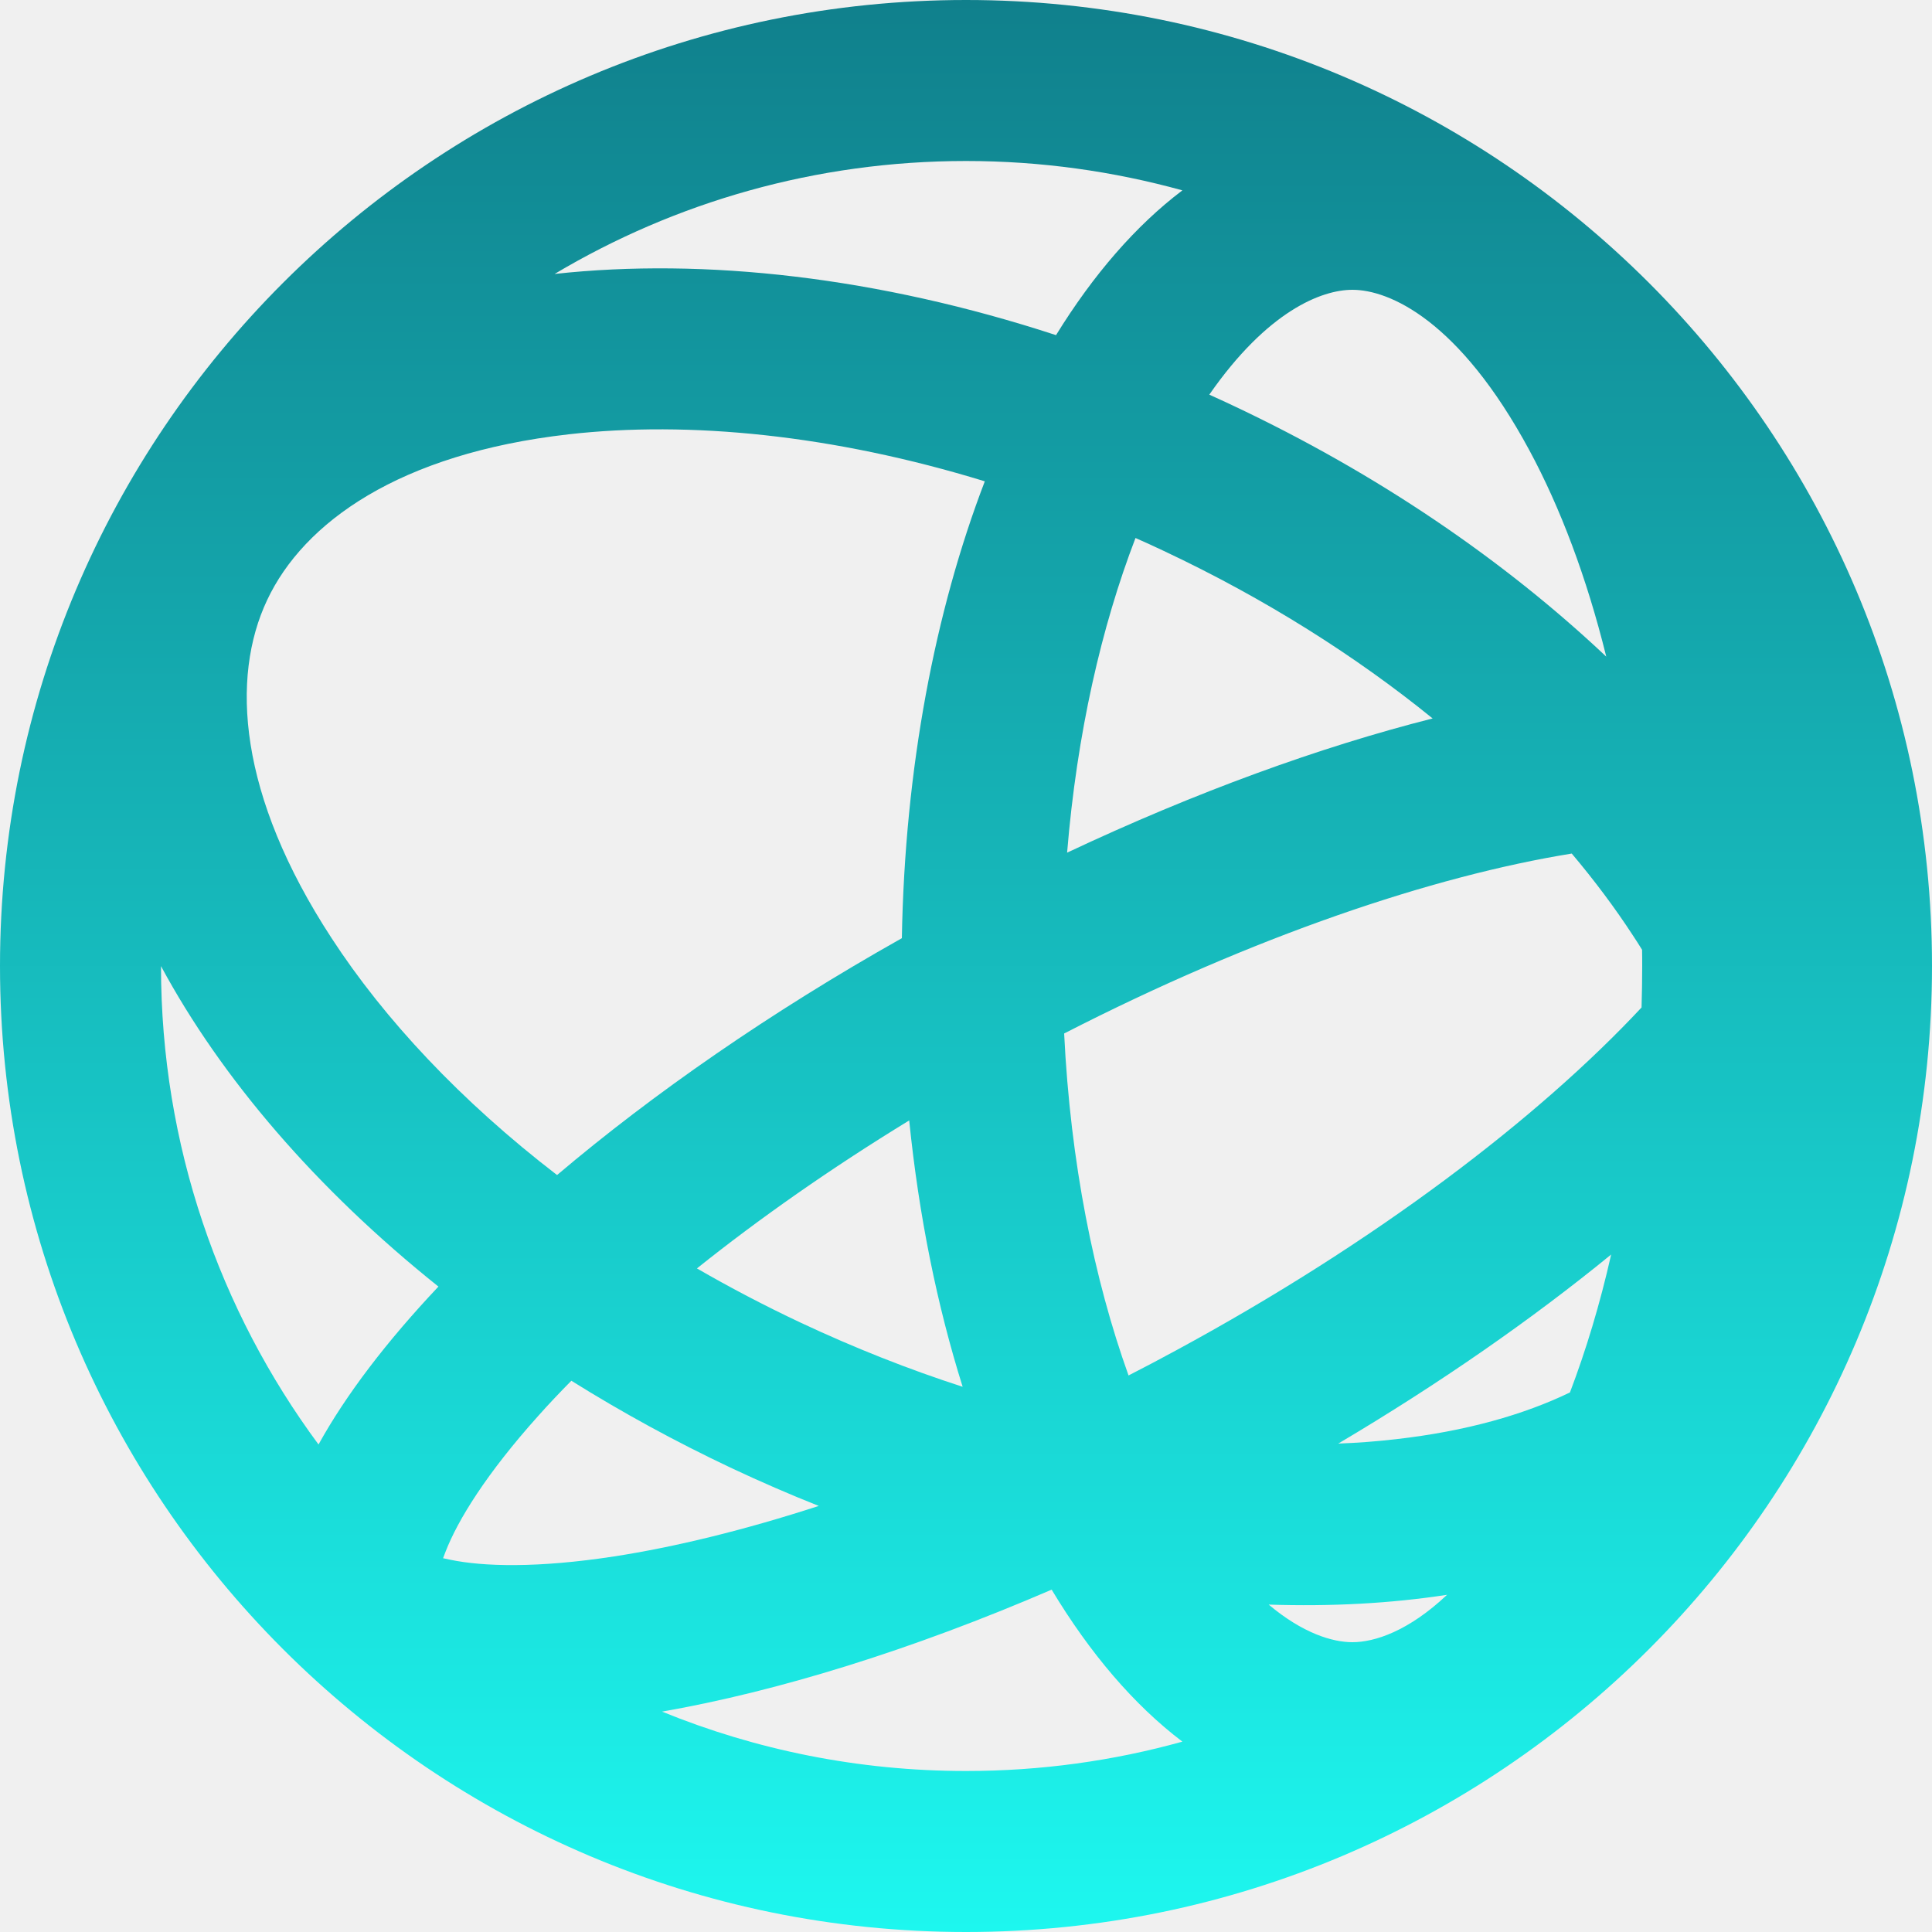
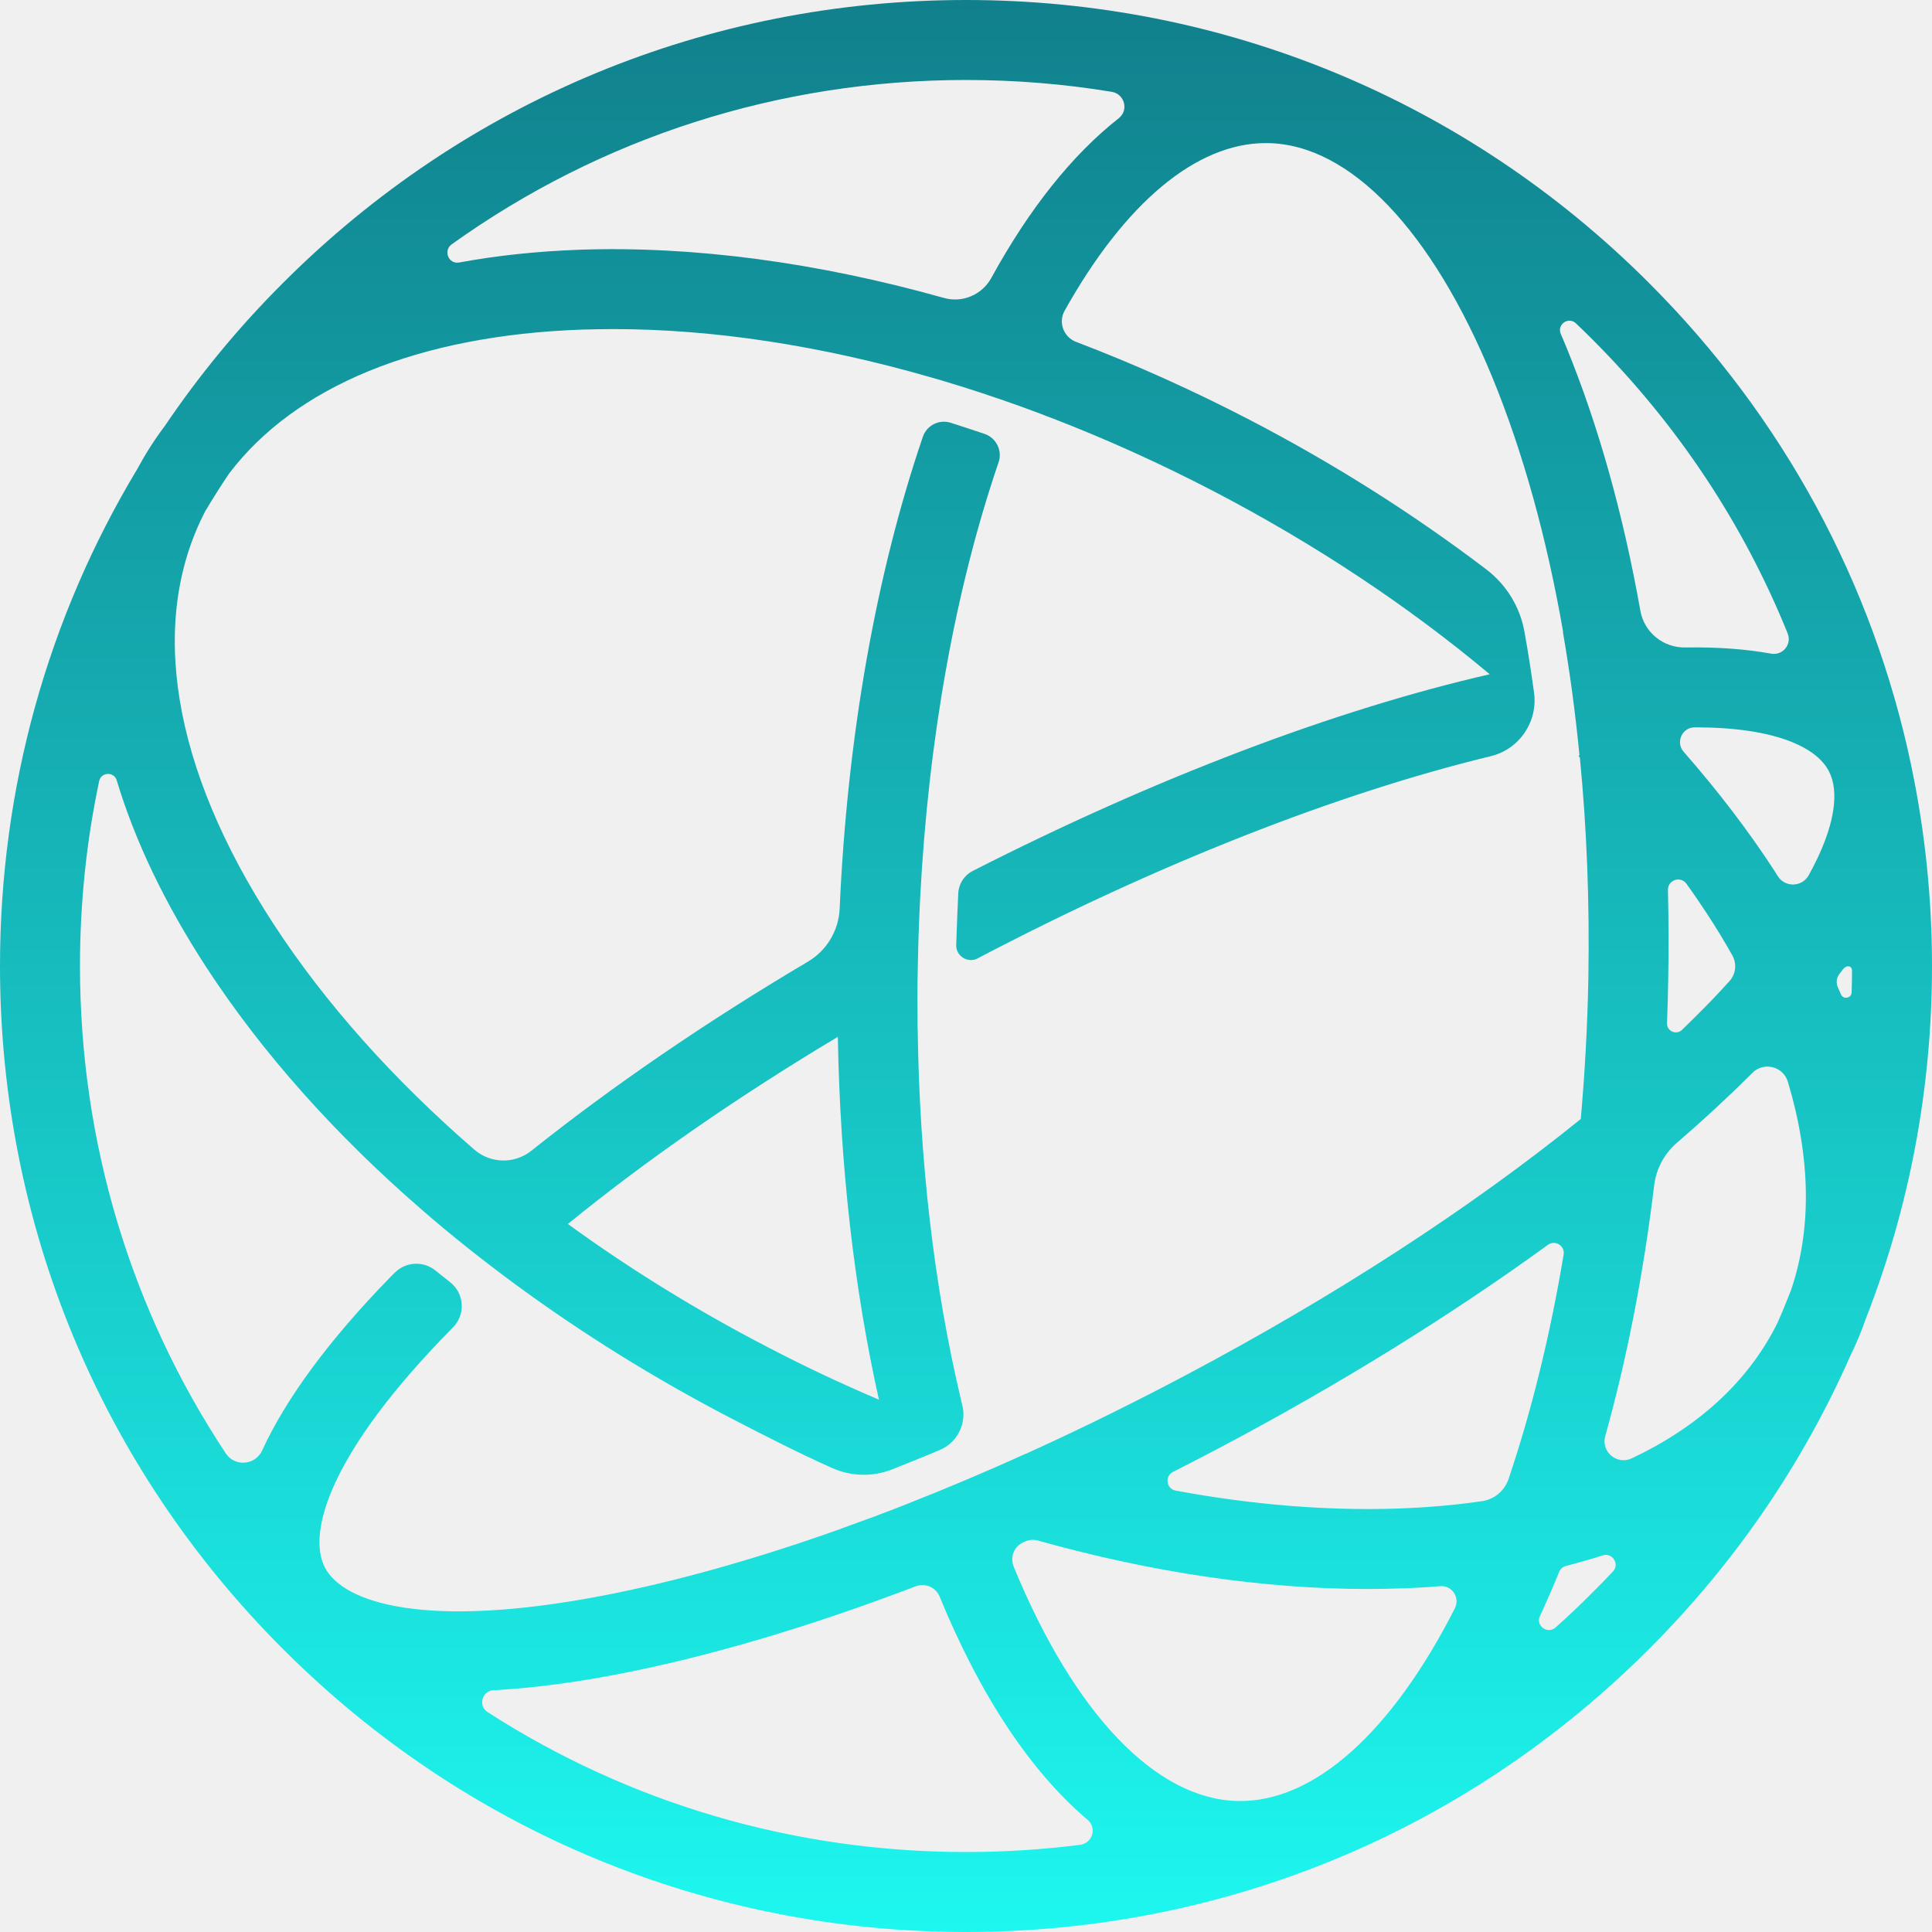
<svg xmlns="http://www.w3.org/2000/svg" width="15" height="15" viewBox="0 0 15 15" fill="none">
  <g clip-path="url(#clip0_10823_38559)">
-     <path fill-rule="evenodd" clip-rule="evenodd" d="M15 7.5C15 11.642 11.642 15 7.5 15C3.358 15 0 11.642 0 7.5C0 3.358 3.358 0 7.5 0C11.642 0 15 3.358 15 7.5ZM9.18 13.522C8.645 13.671 8.082 13.75 7.5 13.75C6.665 13.75 5.868 13.586 5.14 13.289C6.037 13.132 7.075 12.812 8.165 12.342C8.462 12.836 8.805 13.238 9.18 13.522ZM1.25 7.501C1.25 8.892 1.705 10.177 2.473 11.215C2.686 10.829 3.002 10.415 3.404 9.989C2.457 9.232 1.72 8.373 1.25 7.501ZM4.306 2.127C5.241 1.57 6.333 1.25 7.5 1.25C8.082 1.25 8.645 1.33 9.18 1.478C8.819 1.751 8.488 2.133 8.199 2.602C6.823 2.152 5.474 1.999 4.306 2.127ZM8.816 4.177C8.552 4.864 8.361 5.695 8.285 6.62C9.283 6.15 10.25 5.799 11.123 5.578C10.529 5.096 9.829 4.651 9.037 4.278C8.963 4.243 8.889 4.209 8.816 4.177ZM9.389 3.064C9.449 3.091 9.509 3.119 9.569 3.147C10.699 3.679 11.681 4.353 12.471 5.098C12.319 4.483 12.114 3.941 11.874 3.496C11.329 2.485 10.786 2.25 10.5 2.25C10.26 2.25 9.84 2.415 9.389 3.064ZM12.749 7.374C12.75 7.416 12.75 7.458 12.75 7.5C12.75 7.608 12.748 7.716 12.745 7.822C11.947 8.677 10.689 9.641 9.128 10.486C9.006 10.552 8.884 10.617 8.762 10.679C8.494 9.932 8.311 9.027 8.262 8.024C9.734 7.269 11.126 6.801 12.203 6.627C12.381 6.838 12.54 7.051 12.678 7.263C12.703 7.3 12.726 7.337 12.749 7.374ZM12.189 10.811C11.832 10.983 11.384 11.112 10.837 11.174C10.692 11.191 10.543 11.202 10.39 11.208C11.18 10.74 11.895 10.242 12.509 9.74C12.422 10.126 12.313 10.485 12.189 10.811ZM9.85 12.458C10.335 12.474 10.799 12.449 11.235 12.382C10.934 12.666 10.671 12.75 10.5 12.75C10.345 12.75 10.115 12.681 9.85 12.458ZM7.646 3.737C6.468 3.375 5.348 3.266 4.415 3.372C3.097 3.522 2.357 4.057 2.074 4.659C1.79 5.261 1.849 6.172 2.574 7.283C2.984 7.913 3.577 8.548 4.325 9.123C5.071 8.491 5.979 7.86 7.002 7.284C7.025 5.964 7.26 4.744 7.646 3.737ZM4.436 10.72C4.345 10.812 4.258 10.904 4.178 10.994C3.778 11.44 3.555 11.8 3.459 12.048C3.452 12.066 3.446 12.082 3.44 12.098C3.456 12.101 3.473 12.105 3.492 12.109C3.752 12.164 4.176 12.175 4.768 12.084C5.241 12.011 5.778 11.88 6.357 11.692C6.132 11.603 5.907 11.505 5.683 11.4C5.244 11.193 4.828 10.965 4.436 10.72ZM7.474 10.767C7.059 10.633 6.638 10.467 6.216 10.269C5.936 10.137 5.667 9.996 5.411 9.848C5.892 9.463 6.446 9.074 7.059 8.699C7.134 9.44 7.276 10.137 7.474 10.767Z" fill="url(#paint0_linear_10823_38559)" />
+     <path fill-rule="evenodd" clip-rule="evenodd" d="M14.376 7.704C14.375 7.751 14.311 7.763 14.293 7.72C14.285 7.702 14.277 7.683 14.269 7.665C14.254 7.631 14.258 7.591 14.281 7.562C14.285 7.556 14.295 7.543 14.306 7.529C14.336 7.489 14.379 7.495 14.379 7.539C14.379 7.596 14.378 7.646 14.376 7.704ZM14.043 6.795C13.992 6.888 13.86 6.892 13.803 6.803C13.795 6.789 13.786 6.775 13.777 6.761C13.572 6.446 13.335 6.137 13.072 5.837C13.007 5.763 13.06 5.647 13.158 5.647H13.161C13.777 5.647 14.1 5.799 14.198 5.985C14.281 6.14 14.255 6.412 14.043 6.795ZM13.905 10.018C13.872 10.102 13.838 10.186 13.801 10.269C13.796 10.28 13.79 10.292 13.784 10.303C13.558 10.739 13.177 11.083 12.668 11.323C12.554 11.376 12.429 11.272 12.463 11.15C12.632 10.546 12.76 9.89 12.843 9.203C12.858 9.075 12.922 8.957 13.019 8.873C13.229 8.692 13.424 8.511 13.604 8.332L13.605 8.33C13.694 8.241 13.845 8.279 13.881 8.399C14.058 8.989 14.068 9.539 13.905 10.018ZM12.523 12.201C12.471 12.256 12.418 12.311 12.364 12.364C12.271 12.458 12.175 12.549 12.077 12.636C12.015 12.691 11.921 12.622 11.956 12.547C11.966 12.526 11.976 12.504 11.986 12.482C12.027 12.392 12.067 12.298 12.106 12.203C12.115 12.181 12.134 12.164 12.158 12.158C12.255 12.133 12.35 12.106 12.443 12.076C12.518 12.052 12.577 12.143 12.523 12.201ZM11.507 11.655C11.302 11.685 11.086 11.704 10.86 11.712C10.309 11.731 9.726 11.684 9.128 11.573C9.055 11.56 9.041 11.461 9.107 11.428C9.238 11.362 9.368 11.294 9.499 11.225C10.415 10.739 11.269 10.209 12.018 9.665C12.074 9.624 12.151 9.672 12.14 9.74C12.036 10.364 11.892 10.951 11.712 11.484C11.681 11.575 11.602 11.641 11.507 11.655ZM11.296 12.486C10.805 13.452 10.2 13.994 9.613 13.983C8.976 13.972 8.341 13.308 7.87 12.163L7.87 12.161C7.84 12.089 7.874 12.005 7.946 11.974C7.951 11.972 7.956 11.97 7.961 11.967C7.992 11.954 8.027 11.952 8.059 11.961C8.94 12.208 9.807 12.337 10.619 12.337C10.707 12.337 10.795 12.335 10.882 12.332C10.984 12.329 11.084 12.323 11.182 12.315C11.274 12.308 11.337 12.404 11.296 12.486ZM8.387 14.323C8.095 14.36 7.799 14.379 7.5 14.379C6.163 14.379 4.884 14 3.786 13.293C3.71 13.245 3.742 13.127 3.832 13.123C3.851 13.122 3.868 13.121 3.884 13.12C4.163 13.102 4.469 13.062 4.8 12.998C5.505 12.862 6.289 12.629 7.11 12.316C7.184 12.288 7.266 12.324 7.296 12.397L7.296 12.398C7.614 13.173 8.006 13.758 8.445 14.13C8.518 14.192 8.482 14.31 8.387 14.323ZM4.409 9.503C5.015 9.009 5.726 8.516 6.505 8.05C6.522 9.047 6.631 10.003 6.824 10.867C6.535 10.744 6.247 10.609 5.962 10.46C5.408 10.173 4.888 9.851 4.409 9.503ZM2.524 12.173C2.379 11.9 2.566 11.268 3.516 10.307L3.516 10.307C3.616 10.207 3.606 10.042 3.495 9.955C3.457 9.925 3.42 9.895 3.382 9.865C3.287 9.788 3.151 9.795 3.065 9.881C3.046 9.9 3.032 9.914 3.028 9.918C2.553 10.406 2.221 10.857 2.035 11.262C1.982 11.377 1.823 11.39 1.753 11.284C1.016 10.171 0.621 8.866 0.621 7.5C0.621 7.012 0.671 6.531 0.77 6.064C0.785 5.994 0.885 5.989 0.906 6.058C1.048 6.53 1.281 7.017 1.602 7.51C2.034 8.173 2.603 8.811 3.279 9.396C3.509 9.596 3.753 9.789 4.007 9.976C4.521 10.353 5.08 10.702 5.675 11.011C5.939 11.148 6.196 11.279 6.459 11.397C6.606 11.463 6.772 11.468 6.922 11.41C7.046 11.361 7.171 11.311 7.296 11.258C7.433 11.201 7.507 11.052 7.471 10.908C7.466 10.89 7.463 10.876 7.461 10.867C7.254 9.996 7.138 9.014 7.125 7.987L7.124 7.987C7.124 7.975 7.124 7.962 7.124 7.95C7.124 7.894 7.124 7.837 7.123 7.781C7.123 7.763 7.123 7.733 7.123 7.715C7.124 7.708 7.123 7.701 7.123 7.694C7.124 7.629 7.124 7.565 7.126 7.5C7.129 7.324 7.135 7.149 7.144 6.975C7.208 5.735 7.418 4.57 7.753 3.589C7.784 3.499 7.735 3.4 7.645 3.369C7.556 3.339 7.468 3.31 7.38 3.282C7.29 3.254 7.195 3.303 7.165 3.391C6.802 4.456 6.578 5.719 6.519 7.056C6.511 7.225 6.419 7.38 6.273 7.466C5.481 7.935 4.754 8.433 4.126 8.934C3.995 9.039 3.808 9.035 3.682 8.925C3.052 8.379 2.522 7.786 2.122 7.171C1.335 5.962 1.148 4.824 1.595 3.966C1.596 3.964 1.597 3.962 1.599 3.96C1.656 3.865 1.715 3.771 1.777 3.679C2.291 2.999 3.248 2.604 4.518 2.559C4.598 2.557 4.679 2.555 4.761 2.555C5.54 2.555 6.375 2.684 7.225 2.929C7.244 2.934 7.263 2.94 7.281 2.945C7.296 2.949 7.31 2.953 7.324 2.958C7.521 3.016 7.718 3.082 7.915 3.152C7.92 3.154 7.924 3.156 7.929 3.157C7.98 3.176 8.031 3.195 8.083 3.214C8.099 3.22 8.115 3.227 8.131 3.233C8.146 3.239 8.162 3.244 8.177 3.25C8.593 3.411 9.007 3.598 9.417 3.811C10.209 4.223 10.935 4.706 11.566 5.235C10.361 5.511 8.961 6.044 7.552 6.762C7.487 6.795 7.444 6.861 7.44 6.934C7.435 7.021 7.429 7.196 7.424 7.336C7.421 7.423 7.514 7.481 7.591 7.441L7.592 7.44C8.987 6.708 10.379 6.161 11.574 5.871C11.797 5.817 11.942 5.603 11.91 5.375C11.888 5.216 11.864 5.06 11.836 4.906C11.802 4.713 11.696 4.54 11.54 4.421C10.98 3.995 10.363 3.603 9.703 3.26C9.258 3.029 8.806 2.826 8.354 2.654C8.257 2.617 8.215 2.502 8.266 2.412C8.732 1.578 9.287 1.111 9.827 1.111C9.832 1.111 9.838 1.111 9.844 1.111C10.481 1.122 11.116 1.786 11.587 2.931C11.825 3.511 12.01 4.18 12.136 4.906C12.135 4.906 12.134 4.905 12.134 4.905C12.188 5.215 12.231 5.535 12.263 5.864C12.26 5.866 12.257 5.868 12.255 5.869C12.258 5.873 12.262 5.877 12.266 5.881C12.32 6.433 12.342 7.007 12.332 7.593C12.325 7.964 12.305 8.33 12.273 8.688C11.421 9.377 10.367 10.062 9.208 10.676C8.827 10.878 8.447 11.066 8.07 11.239C8.064 11.242 8.058 11.244 8.052 11.247C8.023 11.26 7.994 11.274 7.966 11.287L7.965 11.286C7.653 11.428 7.343 11.558 7.039 11.678C7.022 11.685 7.005 11.691 6.988 11.698C6.966 11.706 6.945 11.715 6.924 11.723C6.872 11.742 6.822 11.762 6.771 11.781C6.757 11.786 6.743 11.791 6.729 11.796C6.667 11.819 6.606 11.841 6.545 11.863C6.537 11.866 6.53 11.869 6.522 11.872C5.87 12.104 5.249 12.279 4.683 12.388C3.315 12.651 2.671 12.449 2.524 12.173ZM3.507 1.897C4.664 1.068 6.048 0.621 7.5 0.621C7.883 0.621 8.262 0.652 8.632 0.713C8.732 0.73 8.765 0.856 8.686 0.918C8.327 1.2 7.993 1.617 7.697 2.157C7.625 2.289 7.472 2.354 7.328 2.313C6.349 2.038 5.386 1.908 4.496 1.939C4.168 1.951 3.857 1.984 3.565 2.038C3.483 2.053 3.439 1.946 3.507 1.897ZM12.95 6.911C12.947 6.832 13.049 6.798 13.094 6.862C13.151 6.941 13.205 7.021 13.257 7.1C13.326 7.206 13.39 7.311 13.449 7.416C13.486 7.481 13.478 7.563 13.427 7.618C13.347 7.707 13.26 7.798 13.165 7.892C13.13 7.927 13.095 7.961 13.059 7.996C13.015 8.039 12.94 8.006 12.943 7.944C12.947 7.832 12.95 7.718 12.952 7.605C12.956 7.371 12.955 7.14 12.95 6.911ZM12.236 2.511C12.279 2.552 12.322 2.593 12.364 2.636C13.027 3.299 13.538 4.073 13.879 4.917C13.914 5.002 13.842 5.091 13.751 5.075C13.554 5.039 13.331 5.023 13.085 5.027C12.915 5.03 12.766 4.911 12.736 4.743C12.603 3.993 12.409 3.3 12.161 2.695C12.147 2.661 12.133 2.627 12.118 2.593C12.086 2.519 12.178 2.455 12.236 2.511ZM14.838 5.94C14.542 4.532 13.845 3.238 12.803 2.197C11.387 0.78 9.503 0 7.5 0C5.497 0 3.613 0.78 2.197 2.197C1.852 2.541 1.546 2.913 1.279 3.308C1.199 3.414 1.128 3.526 1.065 3.643C0.371 4.796 0 6.119 0 7.5C0 9.503 0.78 11.387 2.197 12.803C3.613 14.22 5.497 15 7.5 15C9.503 15 11.387 14.22 12.803 12.803C13.472 12.135 13.998 11.362 14.368 10.522C14.414 10.429 14.453 10.334 14.487 10.236C14.824 9.376 15 8.452 15 7.5C15 6.976 14.946 6.461 14.842 5.96C14.841 5.953 14.839 5.947 14.838 5.94Z" fill="url(#paint0_linear_10823_38559)" />
  </g>
  <defs>
    <linearGradient id="paint0_linear_10823_38559" x1="7.5" y1="0" x2="7.5" y2="15" gradientUnits="userSpaceOnUse">
      <stop stop-color="#10808C" />
      <stop offset="1" stop-color="#1DF7EF" />
    </linearGradient>
    <clipPath id="clip0_10823_38559">
      <rect width="15" height="15" fill="white" />
    </clipPath>
  </defs>
</svg>
